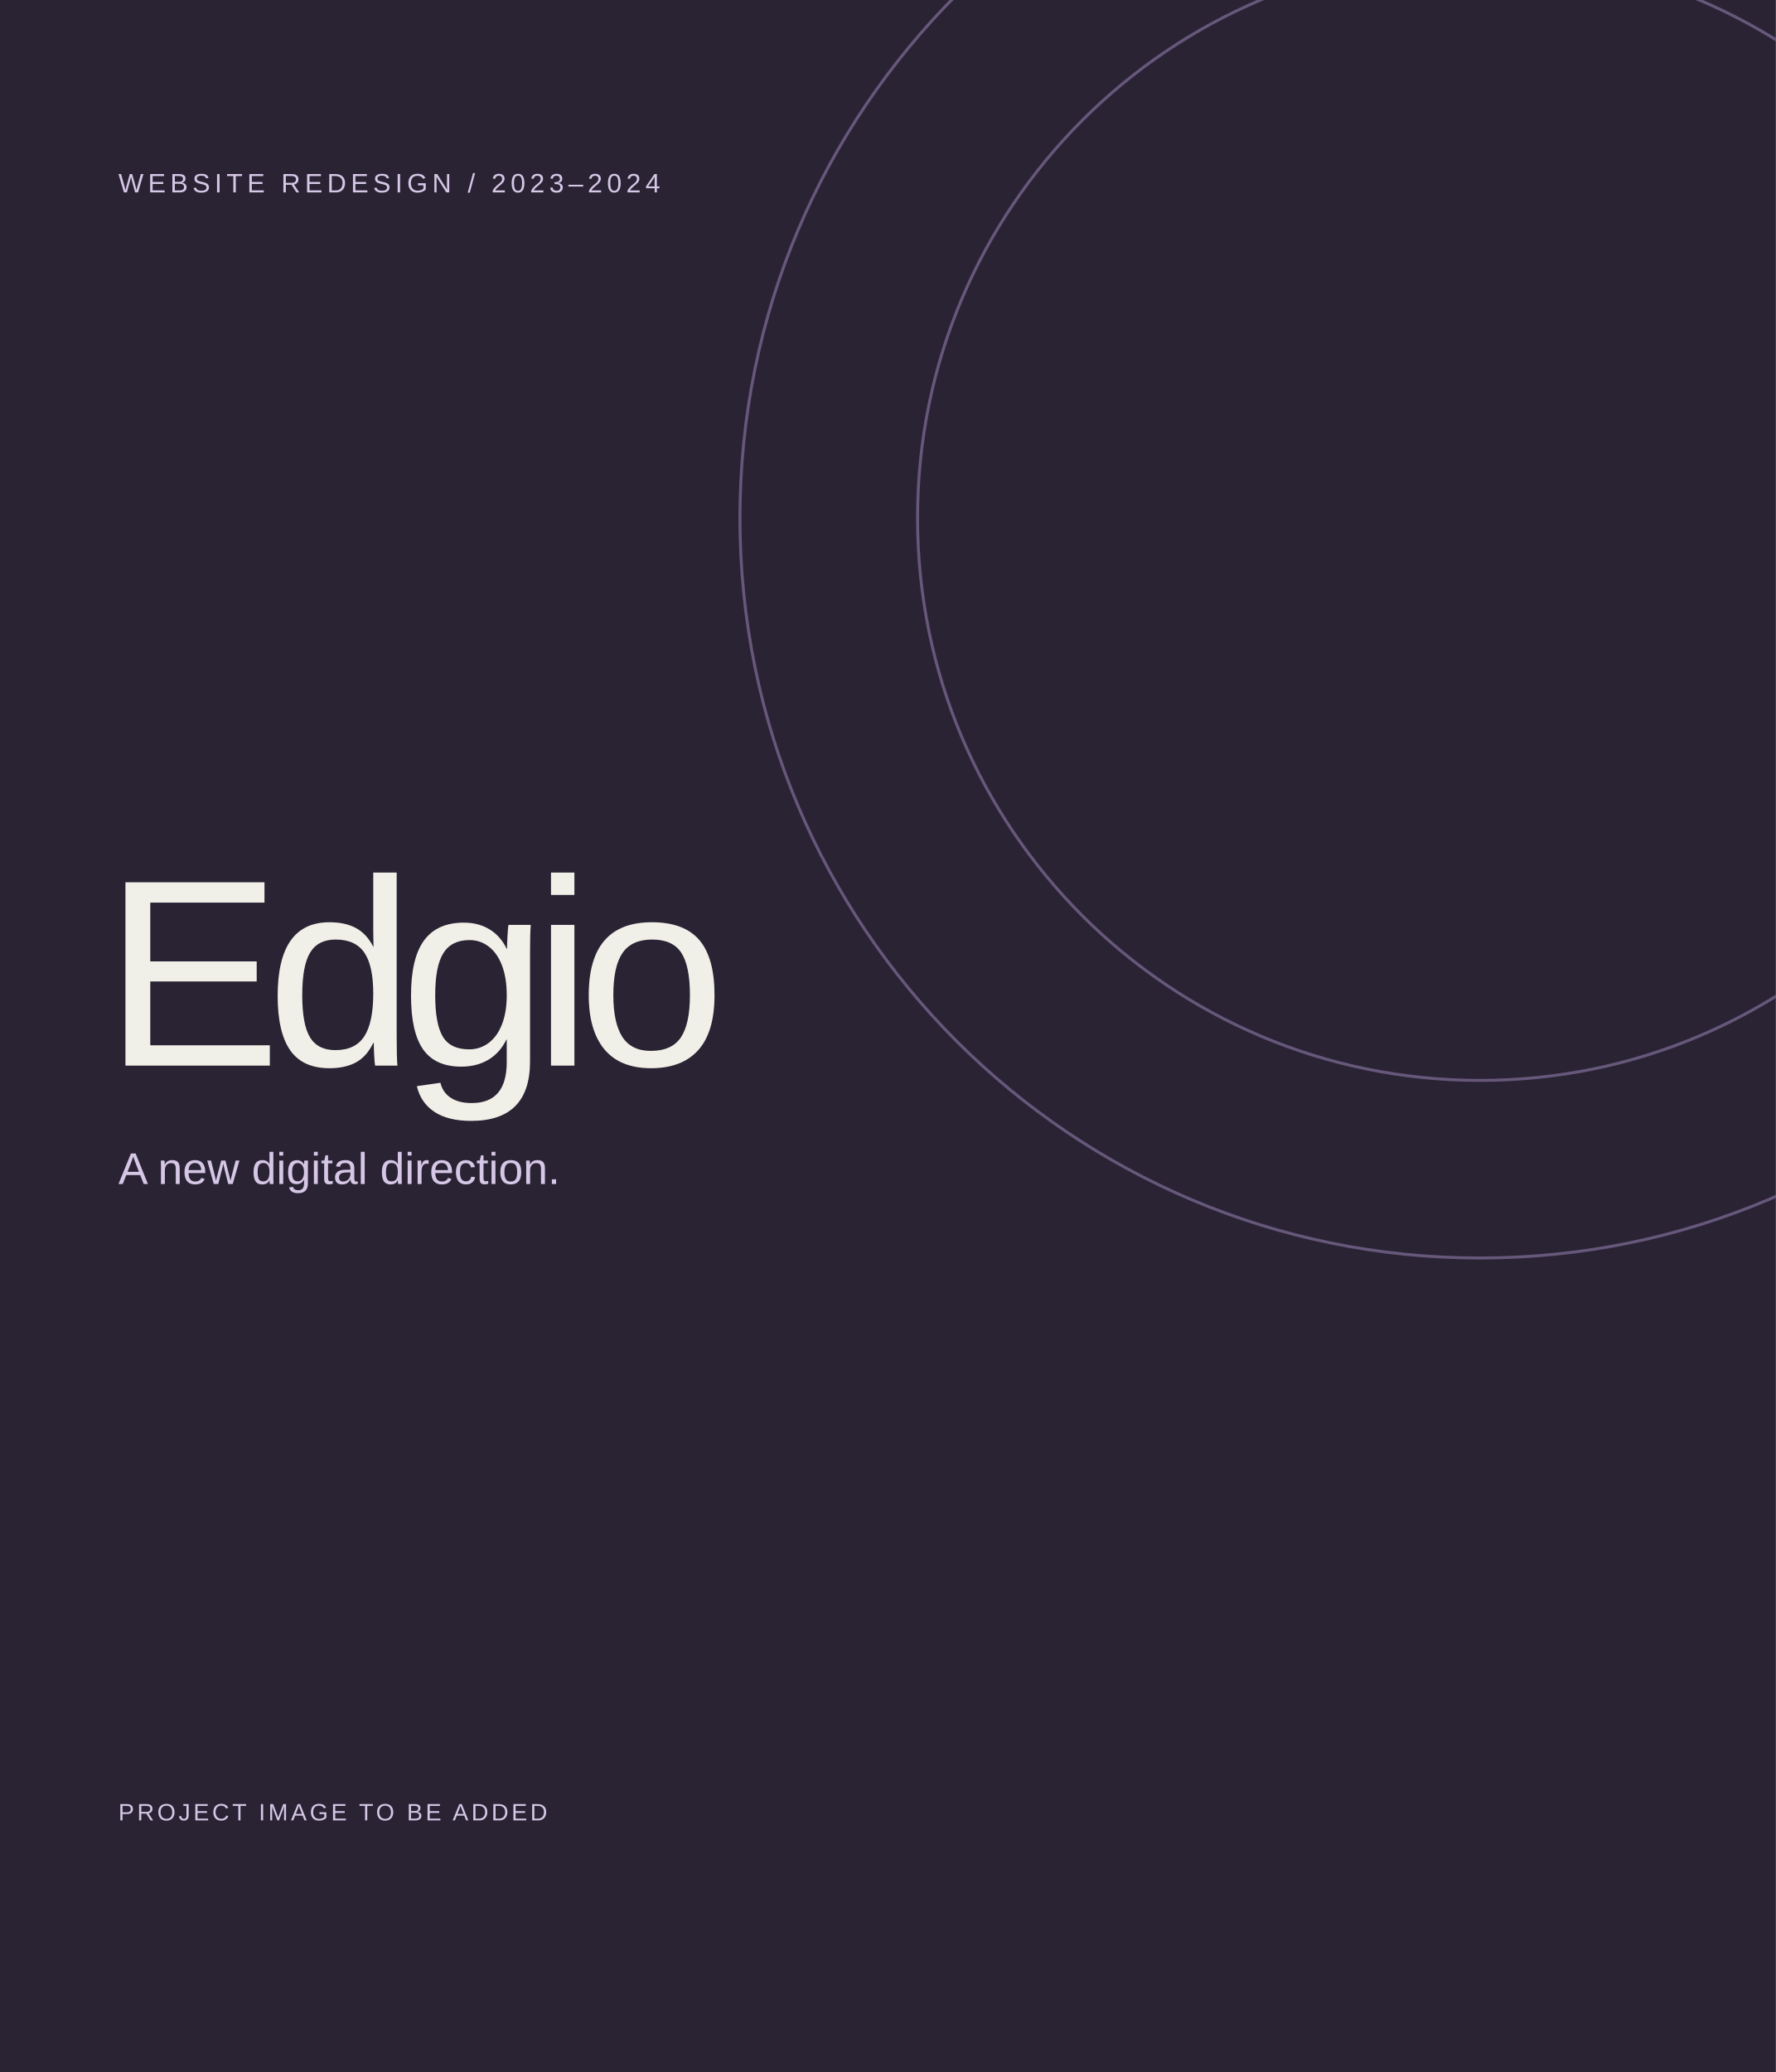
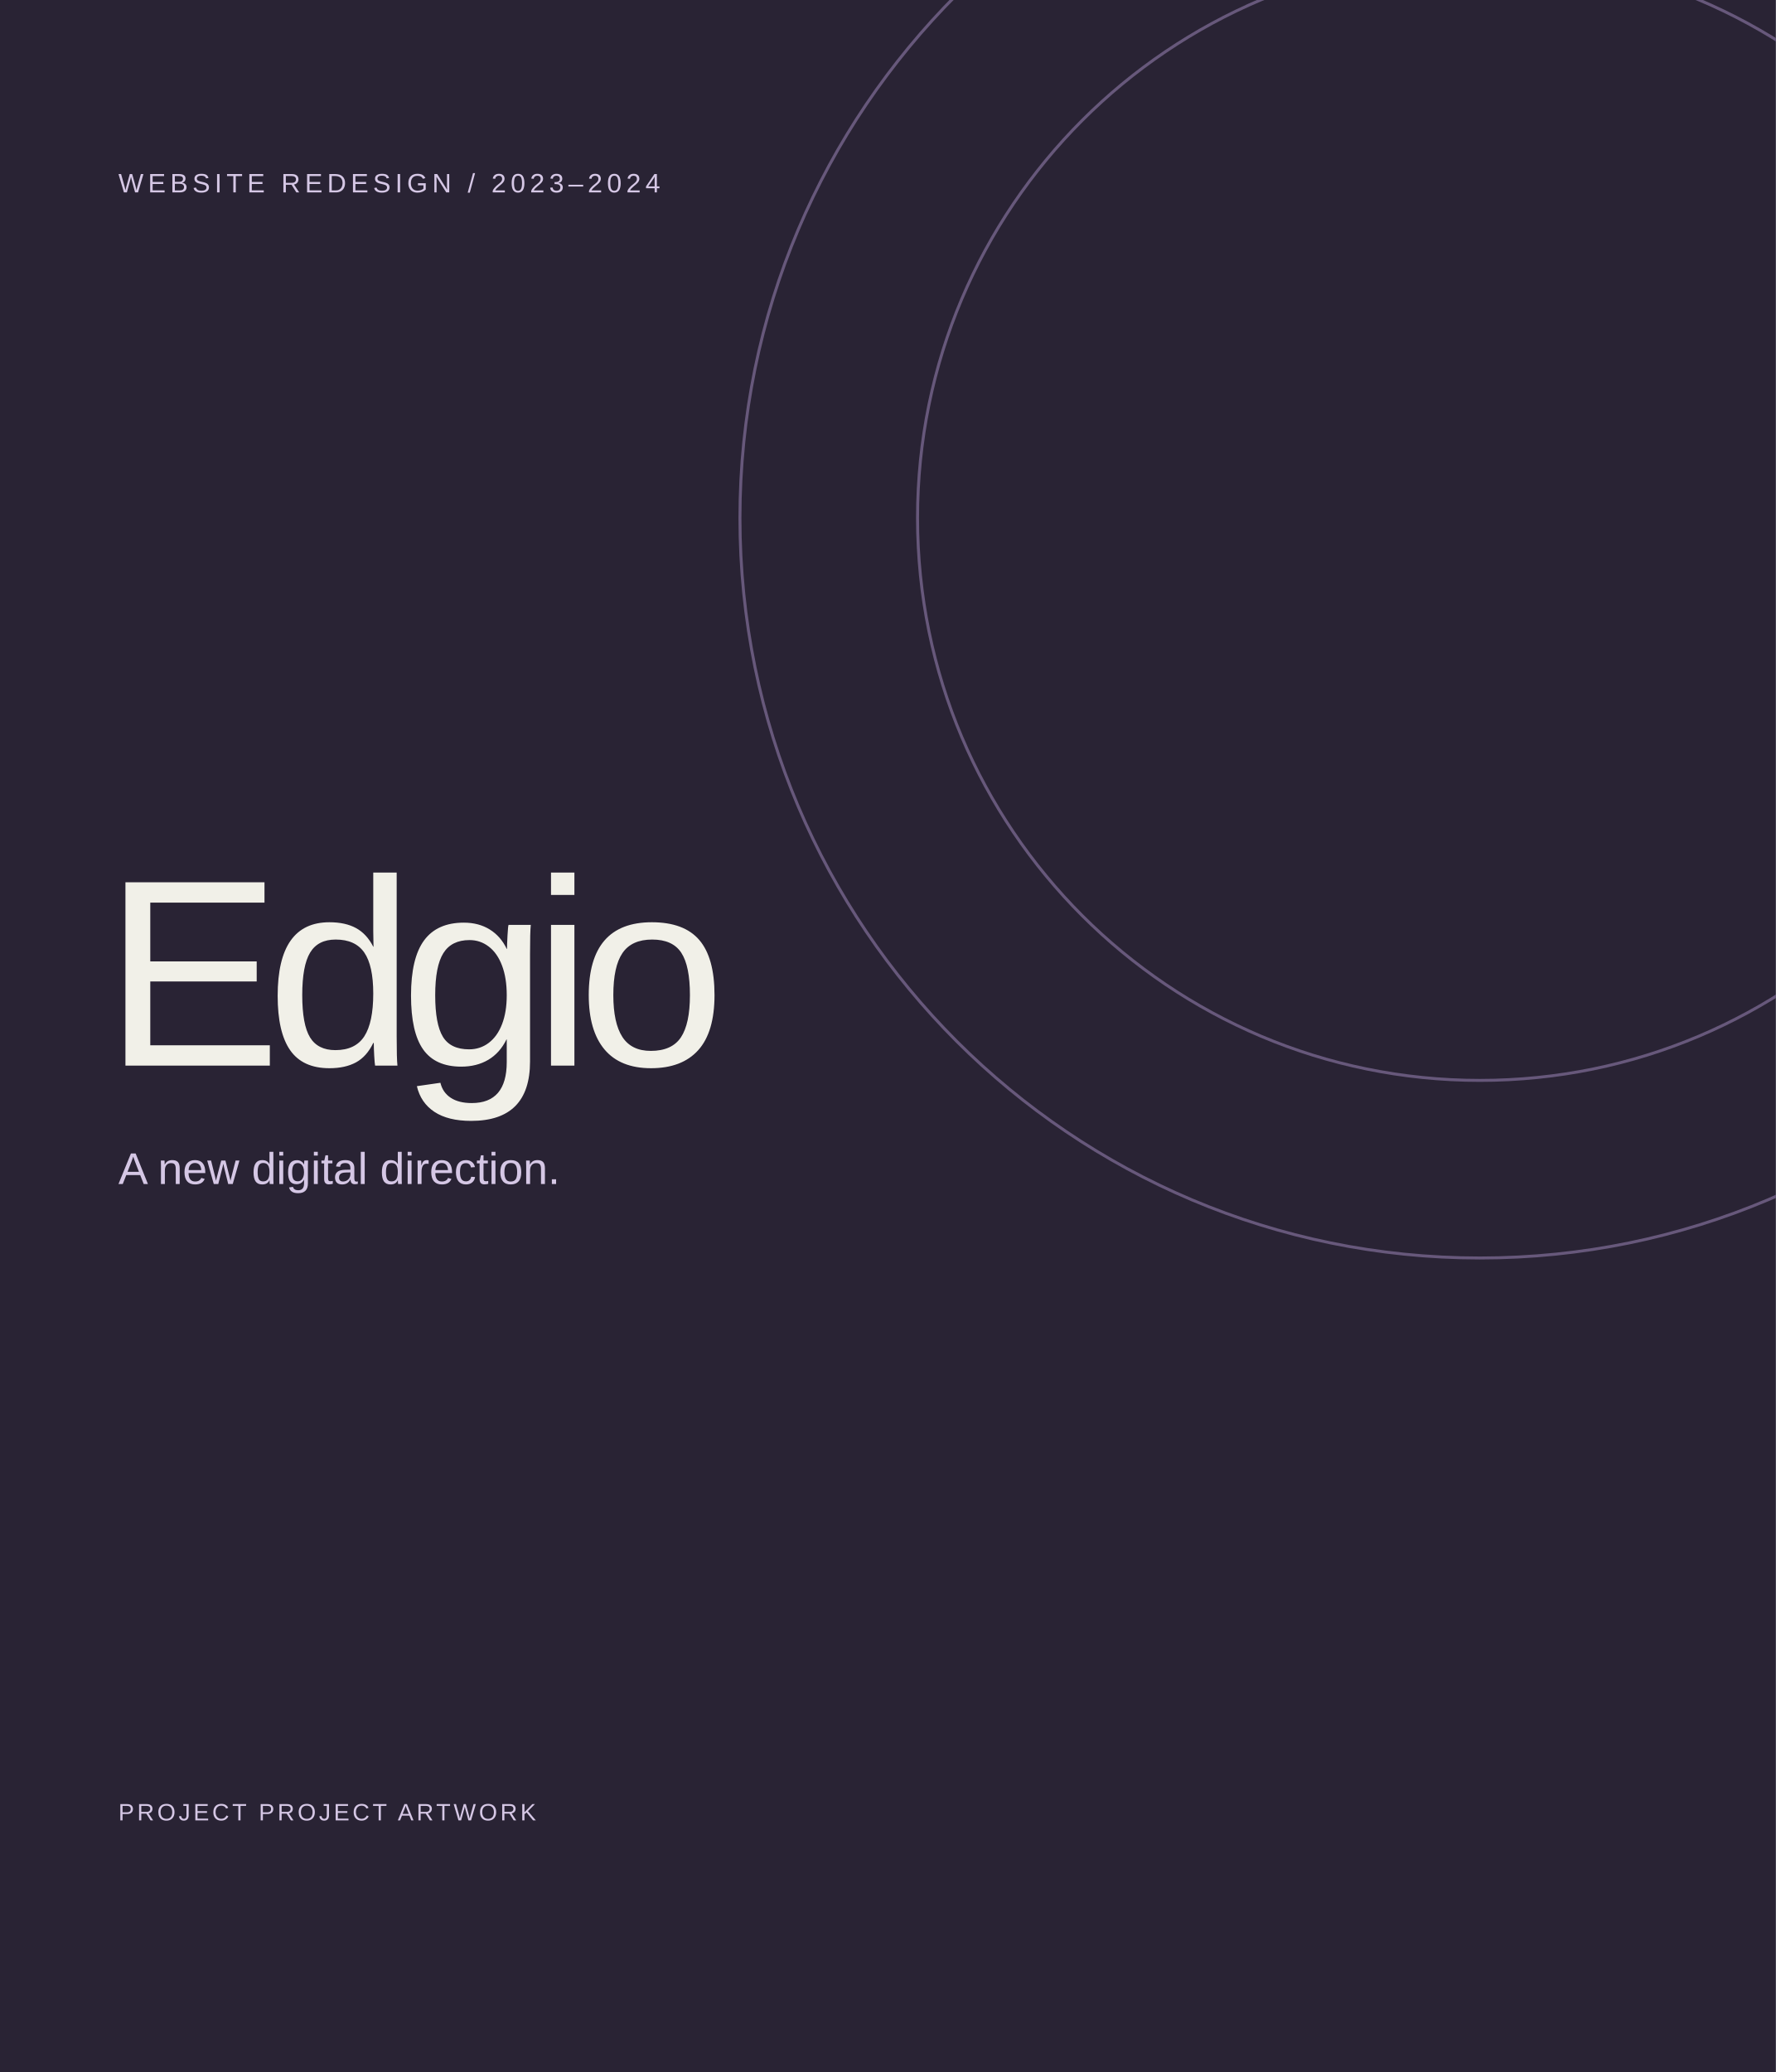
<svg xmlns="http://www.w3.org/2000/svg" viewBox="0 0 1200 1400" width="1200" height="1400">
  <rect width="1200" height="1400" fill="#292334" />
  <circle cx="1000" cy="350" r="500" fill="none" stroke="#67587b" stroke-width="2" />
  <circle cx="1000" cy="350" r="380" fill="none" stroke="#67587b" stroke-width="2" />
  <text x="80" y="130" fill="#d5c7e5" font-family="Arial" font-size="18" letter-spacing="3">WEBSITE REDESIGN / 2023–2024</text>
  <text x="70" y="720" fill="#f1f0e8" font-family="Arial" font-size="180" letter-spacing="-10">Edgio</text>
  <text x="80" y="800" fill="#d5c7e5" font-family="Arial" font-size="30">A new digital direction.</text>
-   <text x="80" y="1230" fill="#d5c7e5" font-family="Arial" font-size="16" letter-spacing="2">PROJECT IMAGE TO BE ADDED</text>
+   <text x="80" y="1230" fill="#d5c7e5" font-family="Arial" font-size="16" letter-spacing="2">PROJECT PROJECT ARTWORK</text>
</svg>
